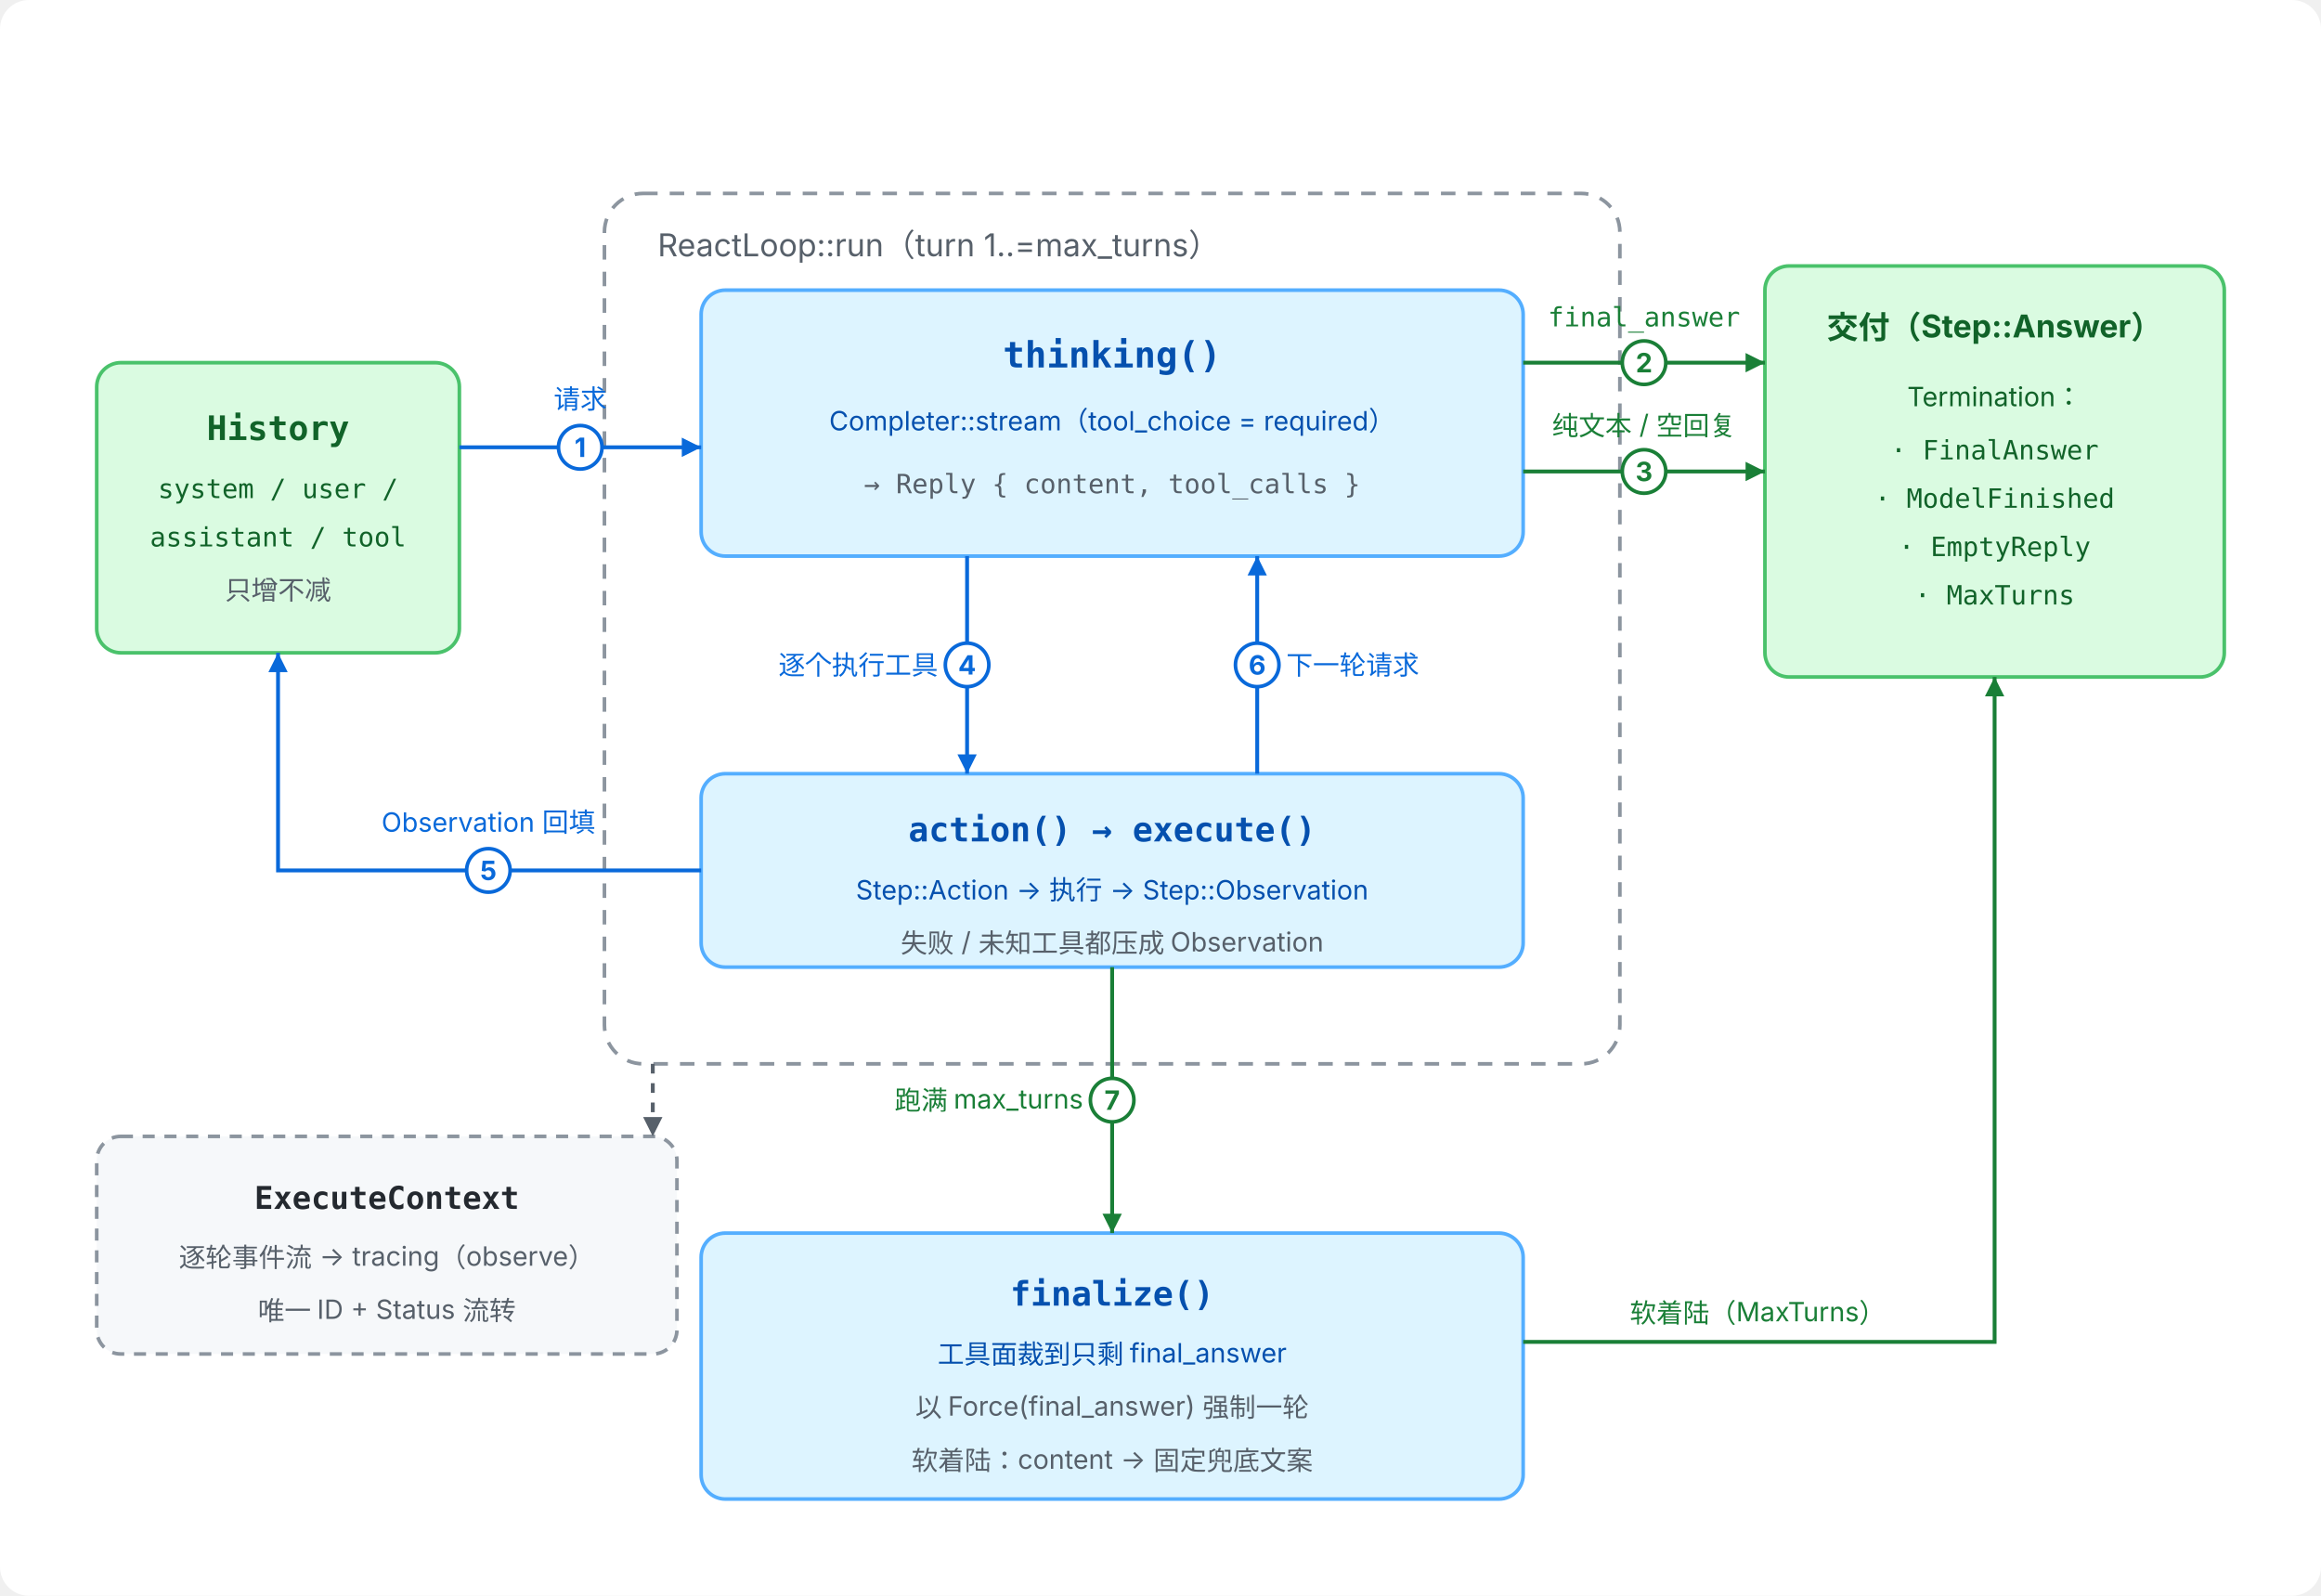
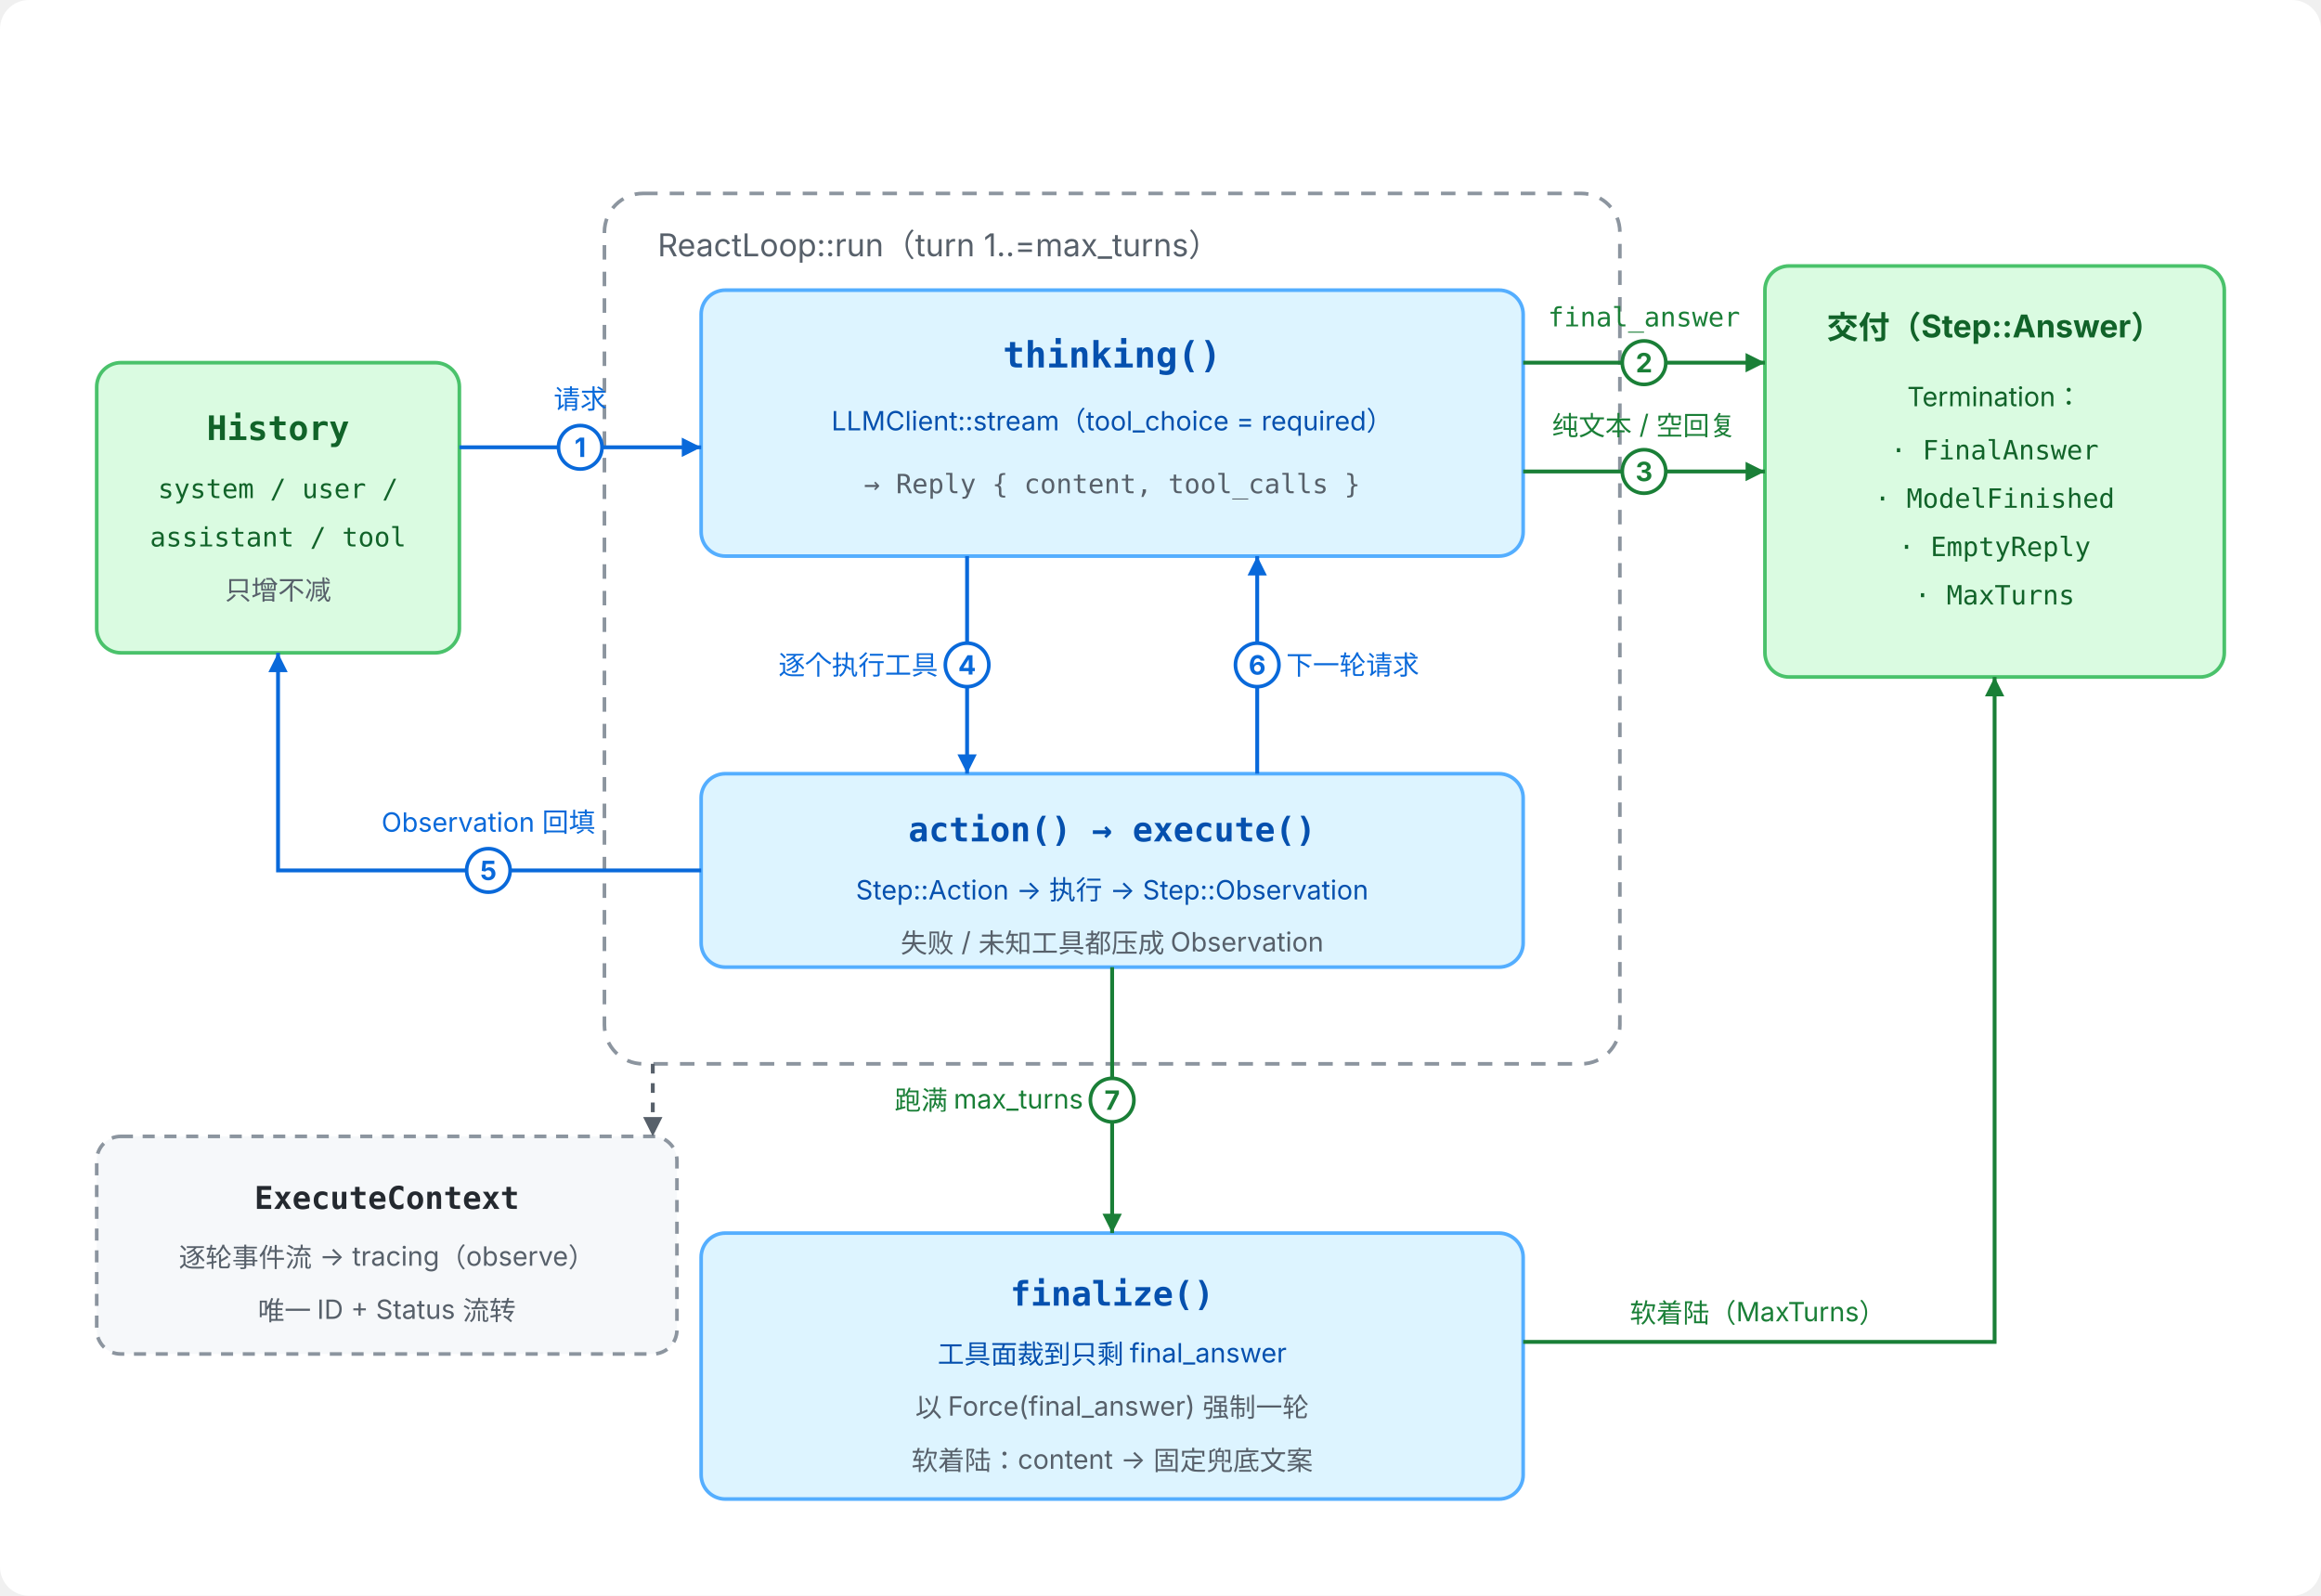
<svg xmlns="http://www.w3.org/2000/svg" viewBox="0 0 960 660" width="960" height="660" role="img" aria-labelledby="react-flow-title" font-family="'PingFang SC','Noto Sans SC','Microsoft YaHei',-apple-system,'Segoe UI',sans-serif">
  <defs>
    <marker id="arr-gray" viewBox="0 0 10 10" refX="10" refY="5" markerWidth="8" markerHeight="8" markerUnits="userSpaceOnUse" orient="auto-start-reverse">
      <path d="M 0 0 L 10 5 L 0 10 z" fill="#57606a" />
    </marker>
    <marker id="arr-green" viewBox="0 0 10 10" refX="10" refY="5" markerWidth="8" markerHeight="8" markerUnits="userSpaceOnUse" orient="auto-start-reverse">
      <path d="M 0 0 L 10 5 L 0 10 z" fill="#1a7f37" />
    </marker>
    <marker id="arr-blue" viewBox="0 0 10 10" refX="10" refY="5" markerWidth="8" markerHeight="8" markerUnits="userSpaceOnUse" orient="auto-start-reverse">
      <path d="M 0 0 L 10 5 L 0 10 z" fill="#0969da" />
    </marker>
  </defs>
  <rect x="0" y="0" width="960" height="660" rx="12" fill="#ffffff" />
  <rect x="250" y="80" width="420" height="360" rx="16" fill="none" stroke="#8c959f" stroke-width="1.5" stroke-dasharray="6 5" />
  <text x="272" y="106" font-size="13" fill="#57606a">ReactLoop::run（turn 1..=max_turns）</text>
  <rect x="40" y="150" width="150" height="120" rx="10" fill="#dafbe1" stroke="#4ac26b" stroke-width="1.5" />
  <text x="115" y="182" font-size="14" font-weight="700" text-anchor="middle" fill="#116329" font-family="ui-monospace,SFMono-Regular,Consolas,monospace">History</text>
  <text x="115" y="206" font-size="11" text-anchor="middle" fill="#116329" font-family="ui-monospace,SFMono-Regular,Consolas,monospace">system / user /</text>
  <text x="115" y="226" font-size="11" text-anchor="middle" fill="#116329" font-family="ui-monospace,SFMono-Regular,Consolas,monospace">assistant / tool</text>
  <text x="115" y="248" font-size="11" text-anchor="middle" fill="#57606a">只增不减</text>
  <rect x="290" y="120" width="340" height="110" rx="10" fill="#ddf4ff" stroke="#54aeff" stroke-width="1.5" />
  <text x="460" y="152" font-size="15" font-weight="700" text-anchor="middle" fill="#0550ae" font-family="ui-monospace,SFMono-Regular,Consolas,monospace">thinking()</text>
-   <text x="460" y="178" font-size="11" text-anchor="middle" fill="#0550ae">Completer::stream（tool_choice = required）</text>
+   <text x="460" y="178" font-size="11" text-anchor="middle" fill="#0550ae">LLMClient::stream（tool_choice = required）</text>
  <text x="460" y="204" font-size="11" text-anchor="middle" fill="#57606a" font-family="ui-monospace,SFMono-Regular,Consolas,monospace">→ Reply { content, tool_calls }</text>
  <rect x="290" y="320" width="340" height="80" rx="10" fill="#ddf4ff" stroke="#54aeff" stroke-width="1.5" />
  <text x="460" y="348" font-size="14" font-weight="700" text-anchor="middle" fill="#0550ae" font-family="ui-monospace,SFMono-Regular,Consolas,monospace">action() → execute()</text>
  <text x="460" y="372" font-size="11" text-anchor="middle" fill="#0550ae">Step::Action → 执行 → Step::Observation</text>
  <text x="460" y="394" font-size="11" text-anchor="middle" fill="#57606a">失败 / 未知工具都压成 Observation</text>
  <rect x="730" y="110" width="190" height="170" rx="10" fill="#dafbe1" stroke="#4ac26b" stroke-width="1.5" />
  <text x="825" y="140" font-size="13" font-weight="700" text-anchor="middle" fill="#116329">交付（Step::Answer）</text>
  <text x="825" y="168" font-size="11" text-anchor="middle" fill="#116329">Termination：</text>
  <text x="825" y="190" font-size="11" text-anchor="middle" fill="#116329" font-family="ui-monospace,SFMono-Regular,Consolas,monospace">· FinalAnswer</text>
  <text x="825" y="210" font-size="11" text-anchor="middle" fill="#116329" font-family="ui-monospace,SFMono-Regular,Consolas,monospace">· ModelFinished</text>
  <text x="825" y="230" font-size="11" text-anchor="middle" fill="#116329" font-family="ui-monospace,SFMono-Regular,Consolas,monospace">· EmptyReply</text>
  <text x="825" y="250" font-size="11" text-anchor="middle" fill="#116329" font-family="ui-monospace,SFMono-Regular,Consolas,monospace">· MaxTurns</text>
  <rect x="290" y="510" width="340" height="110" rx="10" fill="#ddf4ff" stroke="#54aeff" stroke-width="1.5" />
  <text x="460" y="540" font-size="14" font-weight="700" text-anchor="middle" fill="#0550ae" font-family="ui-monospace,SFMono-Regular,Consolas,monospace">finalize()</text>
  <text x="460" y="564" font-size="11" text-anchor="middle" fill="#0550ae">工具面裁到只剩 final_answer</text>
  <text x="460" y="586" font-size="11" text-anchor="middle" fill="#57606a">以 Force(final_answer) 强制一轮</text>
  <text x="460" y="608" font-size="11" text-anchor="middle" fill="#57606a">软着陆：content → 固定兜底文案</text>
  <rect x="40" y="470" width="240" height="90" rx="10" fill="#f6f8fa" stroke="#8c959f" stroke-width="1.5" stroke-dasharray="5 4" />
  <text x="160" y="500" font-size="13" font-weight="700" text-anchor="middle" fill="#24292f" font-family="ui-monospace,SFMono-Regular,Consolas,monospace">ExecuteContext</text>
  <text x="160" y="524" font-size="11" text-anchor="middle" fill="#57606a">逐轮事件流 → tracing（observe）</text>
  <text x="160" y="546" font-size="11" text-anchor="middle" fill="#57606a">唯一 ID + Status 流转</text>
  <path d="M 190 185 H 290" fill="none" stroke="#0969da" stroke-width="1.6" marker-end="url(#arr-blue)" />
  <path d="M 630 150 H 730" fill="none" stroke="#1a7f37" stroke-width="1.6" marker-end="url(#arr-green)" />
  <path d="M 630 195 H 730" fill="none" stroke="#1a7f37" stroke-width="1.6" marker-end="url(#arr-green)" />
  <path d="M 400 230 V 320" fill="none" stroke="#0969da" stroke-width="1.6" marker-end="url(#arr-blue)" />
  <path d="M 520 320 V 230" fill="none" stroke="#0969da" stroke-width="1.6" marker-end="url(#arr-blue)" />
  <path d="M 290 360 H 115 V 270" fill="none" stroke="#0969da" stroke-width="1.6" marker-end="url(#arr-blue)" />
  <path d="M 460 400 V 510" fill="none" stroke="#1a7f37" stroke-width="1.6" marker-end="url(#arr-green)" />
  <path d="M 630 555 H 825 V 280" fill="none" stroke="#1a7f37" stroke-width="1.6" marker-end="url(#arr-green)" />
  <path d="M 270 440 V 470" fill="none" stroke="#57606a" stroke-width="1.6" stroke-dasharray="4 4" marker-end="url(#arr-gray)" />
  <g font-size="11" font-weight="700" text-anchor="middle">
    <circle cx="240" cy="185" r="9" fill="#ffffff" stroke="#0969da" stroke-width="1.5" />
    <text x="240" y="189" fill="#0969da">1</text>
    <circle cx="680" cy="150" r="9" fill="#ffffff" stroke="#1a7f37" stroke-width="1.5" />
    <text x="680" y="154" fill="#1a7f37">2</text>
    <circle cx="680" cy="195" r="9" fill="#ffffff" stroke="#1a7f37" stroke-width="1.5" />
    <text x="680" y="199" fill="#1a7f37">3</text>
    <circle cx="400" cy="275" r="9" fill="#ffffff" stroke="#0969da" stroke-width="1.5" />
    <text x="400" y="279" fill="#0969da">4</text>
    <circle cx="202" cy="360" r="9" fill="#ffffff" stroke="#0969da" stroke-width="1.5" />
    <text x="202" y="364" fill="#0969da">5</text>
    <circle cx="520" cy="275" r="9" fill="#ffffff" stroke="#0969da" stroke-width="1.5" />
    <text x="520" y="279" fill="#0969da">6</text>
    <circle cx="460" cy="455" r="9" fill="#ffffff" stroke="#1a7f37" stroke-width="1.5" />
    <text x="460" y="459" fill="#1a7f37">7</text>
  </g>
  <text x="240" y="169" font-size="11" text-anchor="middle" fill="#0969da">请求</text>
  <text x="680" y="135" font-size="11" text-anchor="middle" fill="#1a7f37" font-family="ui-monospace,SFMono-Regular,Consolas,monospace">final_answer</text>
  <text x="680" y="180" font-size="11" text-anchor="middle" fill="#1a7f37">纯文本 / 空回复</text>
  <text x="388" y="279" font-size="11" text-anchor="end" fill="#0969da">逐个执行工具</text>
  <text x="532" y="279" font-size="11" fill="#0969da">下一轮请求</text>
  <text x="202" y="344" font-size="11" text-anchor="middle" fill="#0969da">Observation 回填</text>
  <text x="448" y="459" font-size="11" text-anchor="end" fill="#1a7f37">跑满 max_turns</text>
  <text x="727" y="547" font-size="11" text-anchor="middle" fill="#1a7f37">软着陆（MaxTurns）</text>
</svg>
